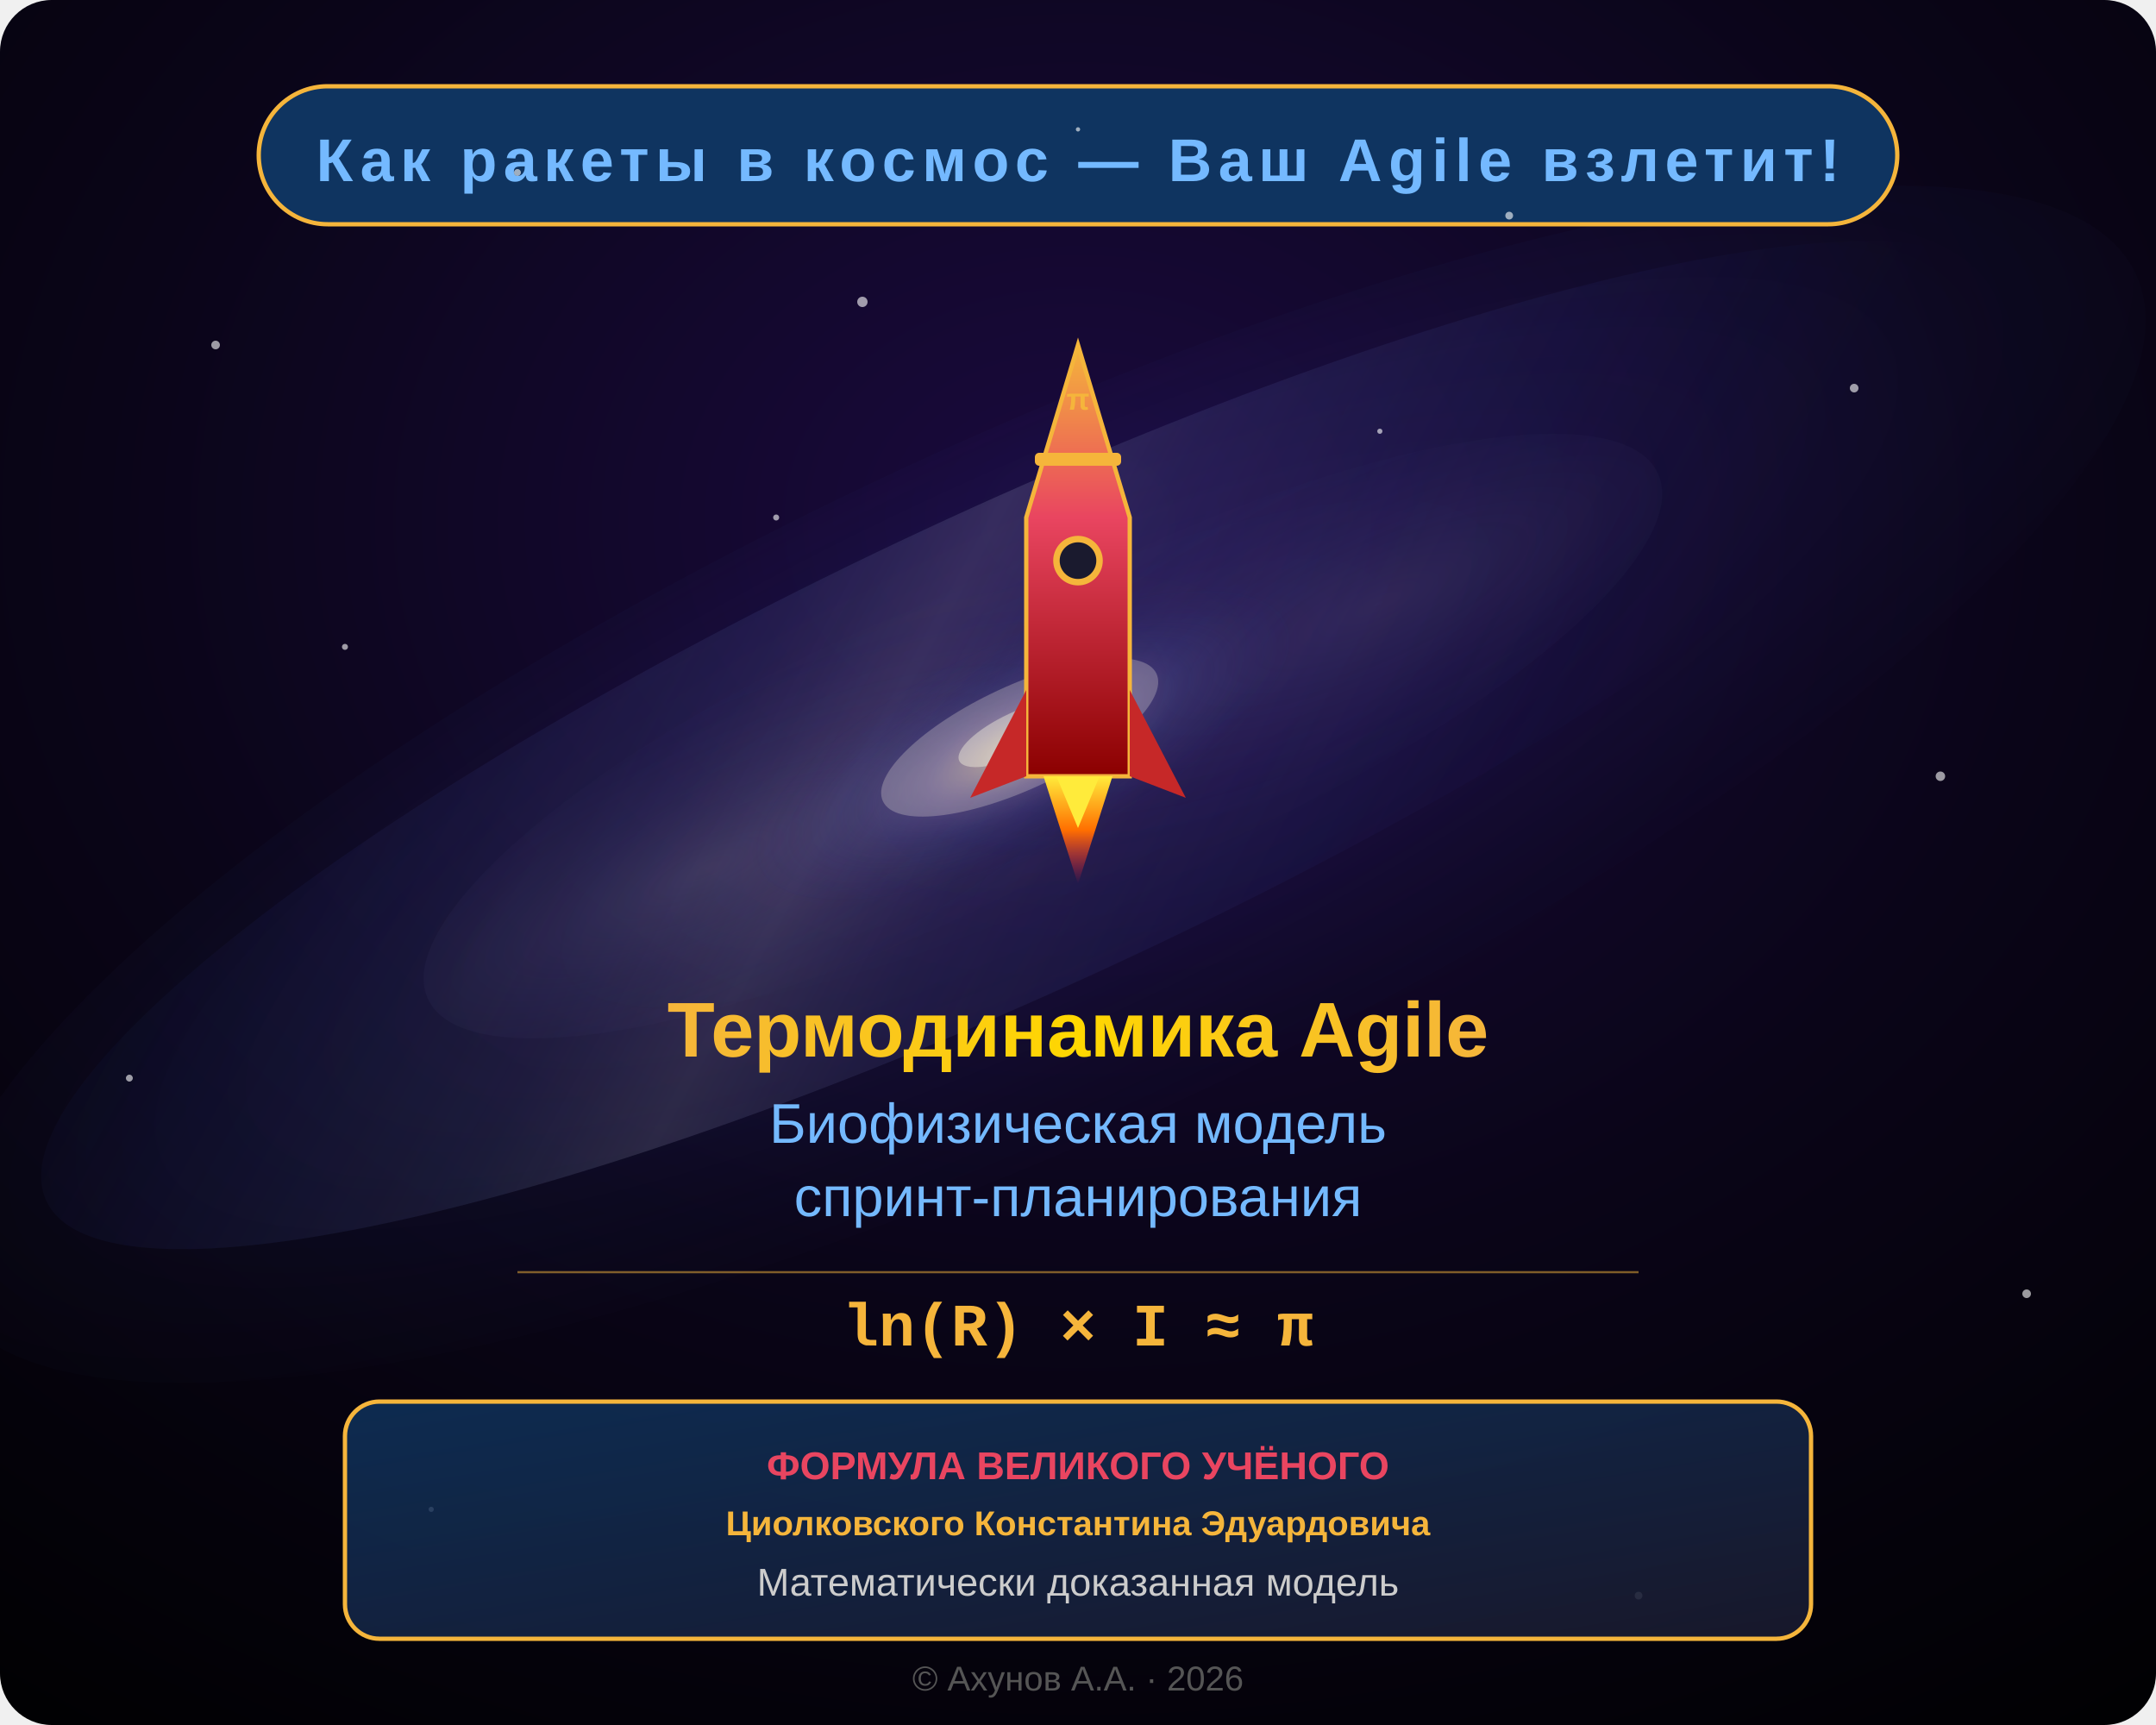
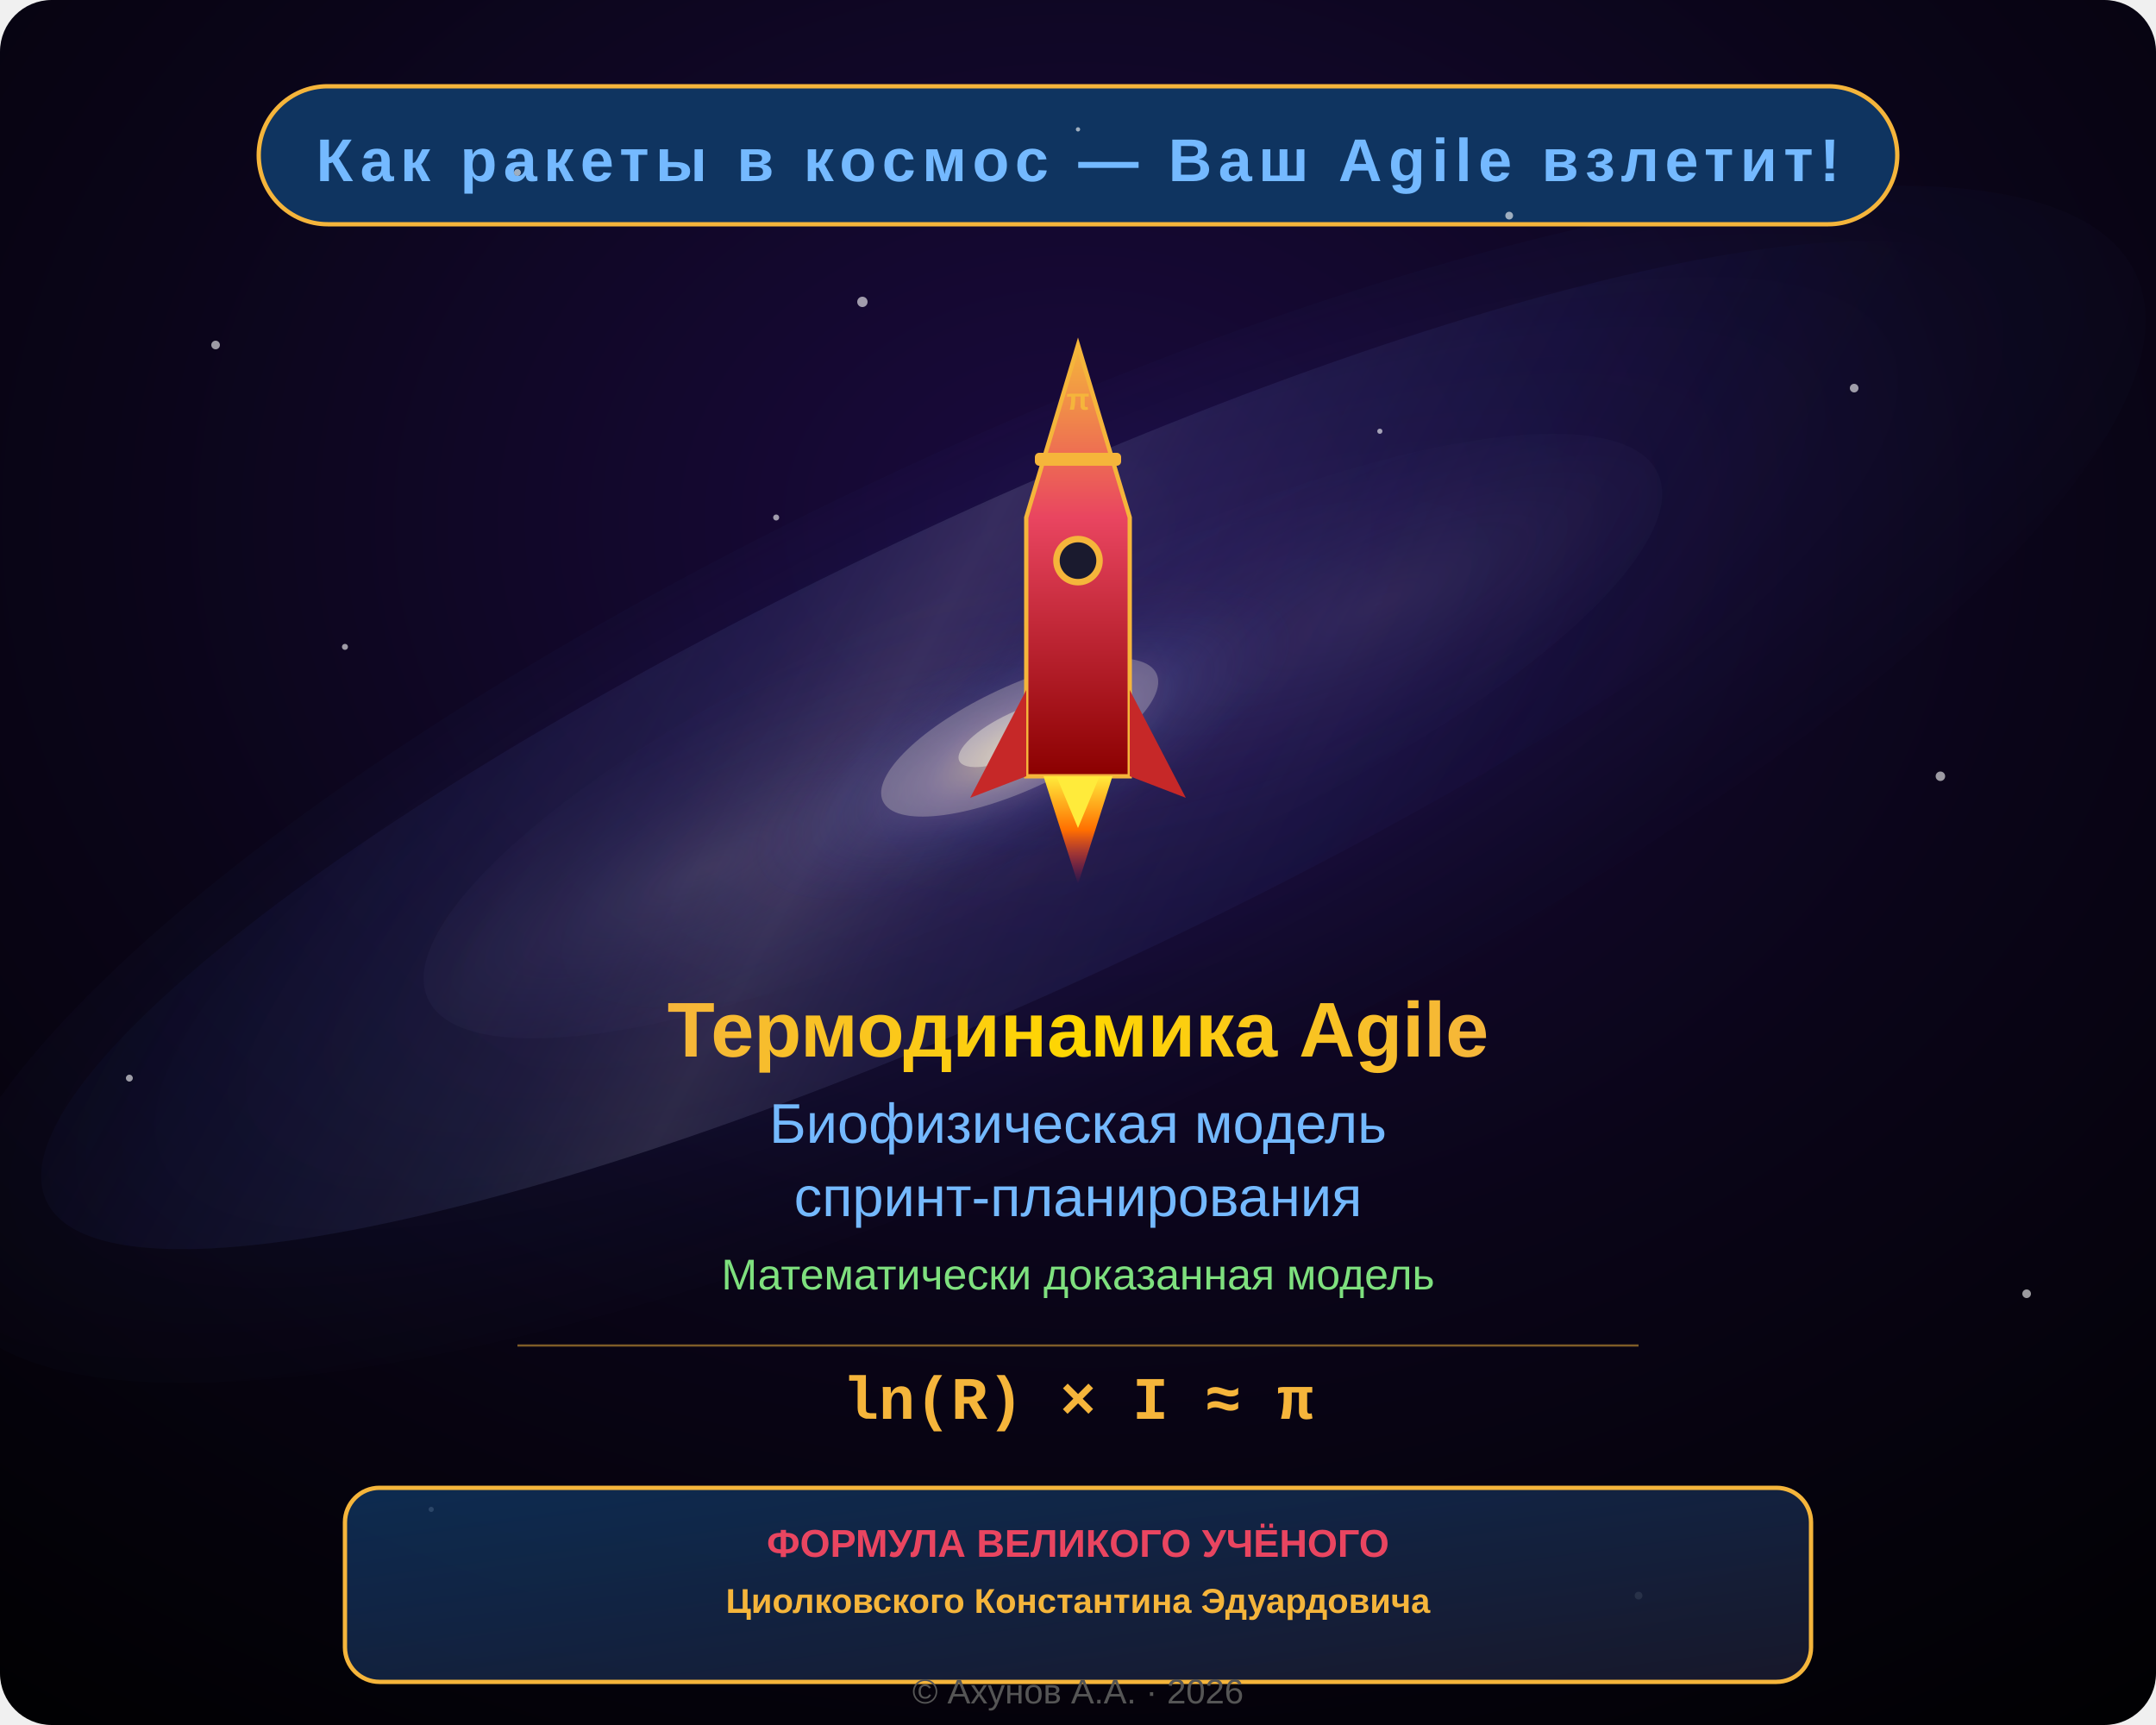
<svg xmlns="http://www.w3.org/2000/svg" width="500" height="400" viewBox="0 0 500 400">
  <defs>
    <radialGradient id="spaceBg" cx="0.5" cy="0.3" r="0.9">
      <stop offset="0%" stop-color="#1a0a3e" />
      <stop offset="50%" stop-color="#0a0518" />
      <stop offset="100%" stop-color="#000000" />
    </radialGradient>
    <radialGradient id="galaxyCore" cx="0.5" cy="0.5" r="0.5">
      <stop offset="0%" stop-color="#fff8e7" stop-opacity="0.6" />
      <stop offset="15%" stop-color="#ffe0b2" stop-opacity="0.4" />
      <stop offset="35%" stop-color="#b39ddb" stop-opacity="0.25" />
      <stop offset="60%" stop-color="#5c6bc0" stop-opacity="0.12" />
      <stop offset="100%" stop-color="#1a237e" stop-opacity="0" />
    </radialGradient>
    <radialGradient id="galaxyArm1" cx="0.3" cy="0.5" r="0.6">
      <stop offset="0%" stop-color="#e8eaf6" stop-opacity="0.2" />
      <stop offset="40%" stop-color="#9fa8da" stop-opacity="0.1" />
      <stop offset="100%" stop-color="#1a237e" stop-opacity="0" />
    </radialGradient>
    <radialGradient id="galaxyArm2" cx="0.7" cy="0.5" r="0.6">
      <stop offset="0%" stop-color="#e8eaf6" stop-opacity="0.15" />
      <stop offset="40%" stop-color="#9fa8da" stop-opacity="0.08" />
      <stop offset="100%" stop-color="#1a237e" stop-opacity="0" />
    </radialGradient>
    <radialGradient id="dustCloud" cx="0.5" cy="0.45" r="0.7">
      <stop offset="0%" stop-color="#7e57c2" stop-opacity="0.15" />
      <stop offset="50%" stop-color="#3949ab" stop-opacity="0.08" />
      <stop offset="100%" stop-color="#000" stop-opacity="0" />
    </radialGradient>
    <linearGradient id="milkyBand" x1="0" y1="0" x2="1" y2="0.3">
      <stop offset="0%" stop-color="#1a237e" stop-opacity="0" />
      <stop offset="20%" stop-color="#3949ab" stop-opacity="0.12" />
      <stop offset="40%" stop-color="#7986cb" stop-opacity="0.18" />
      <stop offset="50%" stop-color="#c5cae9" stop-opacity="0.22" />
      <stop offset="60%" stop-color="#7986cb" stop-opacity="0.18" />
      <stop offset="80%" stop-color="#3949ab" stop-opacity="0.12" />
      <stop offset="100%" stop-color="#1a237e" stop-opacity="0" />
    </linearGradient>
    <linearGradient id="rocketBody" x1="0" y1="0" x2="0" y2="1">
      <stop offset="0%" stop-color="#f5b53b" />
      <stop offset="40%" stop-color="#e94560" />
      <stop offset="100%" stop-color="#8b0000" />
    </linearGradient>
    <linearGradient id="flame" x1="0" y1="0" x2="0" y2="1">
      <stop offset="0%" stop-color="#ffeb3b" />
      <stop offset="50%" stop-color="#ff6f00" />
      <stop offset="100%" stop-color="#ff1744" stop-opacity="0" />
    </linearGradient>
    <linearGradient id="goldText" x1="0" y1="0" x2="1" y2="0">
      <stop offset="0%" stop-color="#f5b53b" />
      <stop offset="50%" stop-color="#ffd700" />
      <stop offset="100%" stop-color="#f5b53b" />
    </linearGradient>
    <linearGradient id="titleBg" x1="0" y1="0" x2="1" y2="1">
      <stop offset="0%" stop-color="#0f3460" stop-opacity="0.8" />
      <stop offset="100%" stop-color="#1a1a2e" stop-opacity="0.9" />
    </linearGradient>
  </defs>
  <rect width="500" height="400" rx="12" fill="url(#spaceBg)" />
  <g transform="rotate(-25, 250, 200)">
    <ellipse cx="250" cy="180" rx="280" ry="80" fill="url(#dustCloud)" />
    <ellipse cx="250" cy="170" rx="250" ry="55" fill="url(#milkyBand)" opacity="0.7" />
    <ellipse cx="220" cy="165" rx="120" ry="35" fill="url(#galaxyArm1)" opacity="0.5" />
    <ellipse cx="290" cy="175" rx="120" ry="35" fill="url(#galaxyArm2)" opacity="0.5" />
    <ellipse cx="250" cy="170" rx="70" ry="25" fill="url(#galaxyCore)" />
    <ellipse cx="250" cy="168" rx="35" ry="12" fill="#fff8e7" opacity="0.25" />
    <ellipse cx="250" cy="167" rx="15" ry="5" fill="#fffde7" opacity="0.4" />
  </g>
  <rect x="60" y="20" width="380" height="32" rx="16" fill="#0f3460" stroke="#f5b53b" stroke-width="1" />
  <text x="250" y="42" text-anchor="middle" font-family="Arial" font-size="14" font-weight="bold" fill="#74b9ff" letter-spacing="1.5">Как ракеты в космос — Ваш Agile взлетит!</text>
  <g opacity="0.6">
    <circle cx="50" cy="80" r="1" fill="#fff" />
    <circle cx="120" cy="40" r="0.8" fill="#fff" />
    <circle cx="200" cy="70" r="1.2" fill="#fff" />
    <circle cx="350" cy="50" r="0.9" fill="#fff" />
    <circle cx="430" cy="90" r="1" fill="#fff" />
    <circle cx="80" cy="150" r="0.7" fill="#fff" />
    <circle cx="450" cy="180" r="1.1" fill="#fff" />
    <circle cx="30" cy="250" r="0.8" fill="#fff" />
    <circle cx="470" cy="300" r="1" fill="#fff" />
    <circle cx="100" cy="350" r="0.6" fill="#fff" />
    <circle cx="380" cy="370" r="0.9" fill="#fff" />
    <circle cx="250" cy="30" r="0.5" fill="#fff" />
    <circle cx="180" cy="120" r="0.7" fill="#fff" />
    <circle cx="320" cy="100" r="0.6" fill="#fff" />
  </g>
  <g transform="translate(250, 150)">
    <path d="M 0,-70 L 12,-30 L 12,30 L -12,30 L -12,-30 Z" fill="url(#rocketBody)" stroke="#f5b53b" stroke-width="1" />
    <path d="M -12,10 L -25,35 L -12,30 Z" fill="#c62828" />
    <path d="M 12,10 L 25,35 L 12,30 Z" fill="#c62828" />
    <circle cx="0" cy="-20" r="5" fill="#1a1a2e" stroke="#f5b53b" stroke-width="1.5" />
    <path d="M -8,30 L 0,55 L 8,30 Z" fill="url(#flame)" />
    <path d="M -5,30 L 0,42 L 5,30 Z" fill="#ffeb3b" />
    <rect x="-10" y="-45" width="20" height="3" fill="#f5b53b" rx="1" />
    <text x="0" y="-55" text-anchor="middle" font-family="Arial" font-size="7" fill="#f5b53b" font-weight="bold">π</text>
  </g>
  <text x="250" y="245" text-anchor="middle" font-family="Arial" font-size="18" font-weight="bold" fill="url(#goldText)">Термодинамика Agile</text>
  <text x="250" y="265" text-anchor="middle" font-family="Arial" font-size="13" fill="#74b9ff">Биофизическая модель</text>
  <text x="250" y="282" text-anchor="middle" font-family="Arial" font-size="13" fill="#74b9ff">спринт-планирования</text>
-   <line x1="120" y1="295" x2="380" y2="295" stroke="#f5b53b" stroke-width="0.5" opacity="0.5" />
-   <text x="250" y="312" text-anchor="middle" font-family="Courier New" font-size="14" fill="#f5b53b" font-weight="bold">ln(R) × I ≈ π</text>
-   <rect x="80" y="325" width="340" height="55" rx="8" fill="url(#titleBg)" stroke="#f5b53b" stroke-width="1" />
-   <text x="250" y="343" text-anchor="middle" font-family="Arial" font-size="9" fill="#e94560" font-weight="bold">ФОРМУЛА ВЕЛИКОГО УЧЁНОГО</text>
-   <text x="250" y="356" text-anchor="middle" font-family="Arial" font-size="8" fill="#f5b53b" font-weight="bold">Циолковского Константина Эдуардовича</text>
-   <text x="250" y="370" text-anchor="middle" font-family="Arial" font-size="9" fill="#ccc">Математически доказанная модель</text>
-   <text x="250" y="392" text-anchor="middle" font-family="Arial" font-size="8" fill="#555">© Ахунов А.А. · 2026</text>
+   <text x="250" y="299" text-anchor="middle" font-family="Arial" font-size="10" fill="#7ee07e">Математически доказанная модель</text>
+   <line x1="120" y1="312" x2="380" y2="312" stroke="#f5b53b" stroke-width="0.5" opacity="0.5" />
+   <text x="250" y="329" text-anchor="middle" font-family="Courier New" font-size="14" fill="#f5b53b" font-weight="bold">ln(R) × I ≈ π</text>
+   <rect x="80" y="345" width="340" height="45" rx="8" fill="url(#titleBg)" stroke="#f5b53b" stroke-width="1" />
+   <text x="250" y="361" text-anchor="middle" font-family="Arial" font-size="9" fill="#e94560" font-weight="bold">ФОРМУЛА ВЕЛИКОГО УЧЁНОГО</text>
+   <text x="250" y="374" text-anchor="middle" font-family="Arial" font-size="8" fill="#f5b53b" font-weight="bold">Циолковского Константина Эдуардовича</text>
+   <text x="250" y="395" text-anchor="middle" font-family="Arial" font-size="8" fill="#555">© Ахунов А.А. · 2026</text>
</svg>
